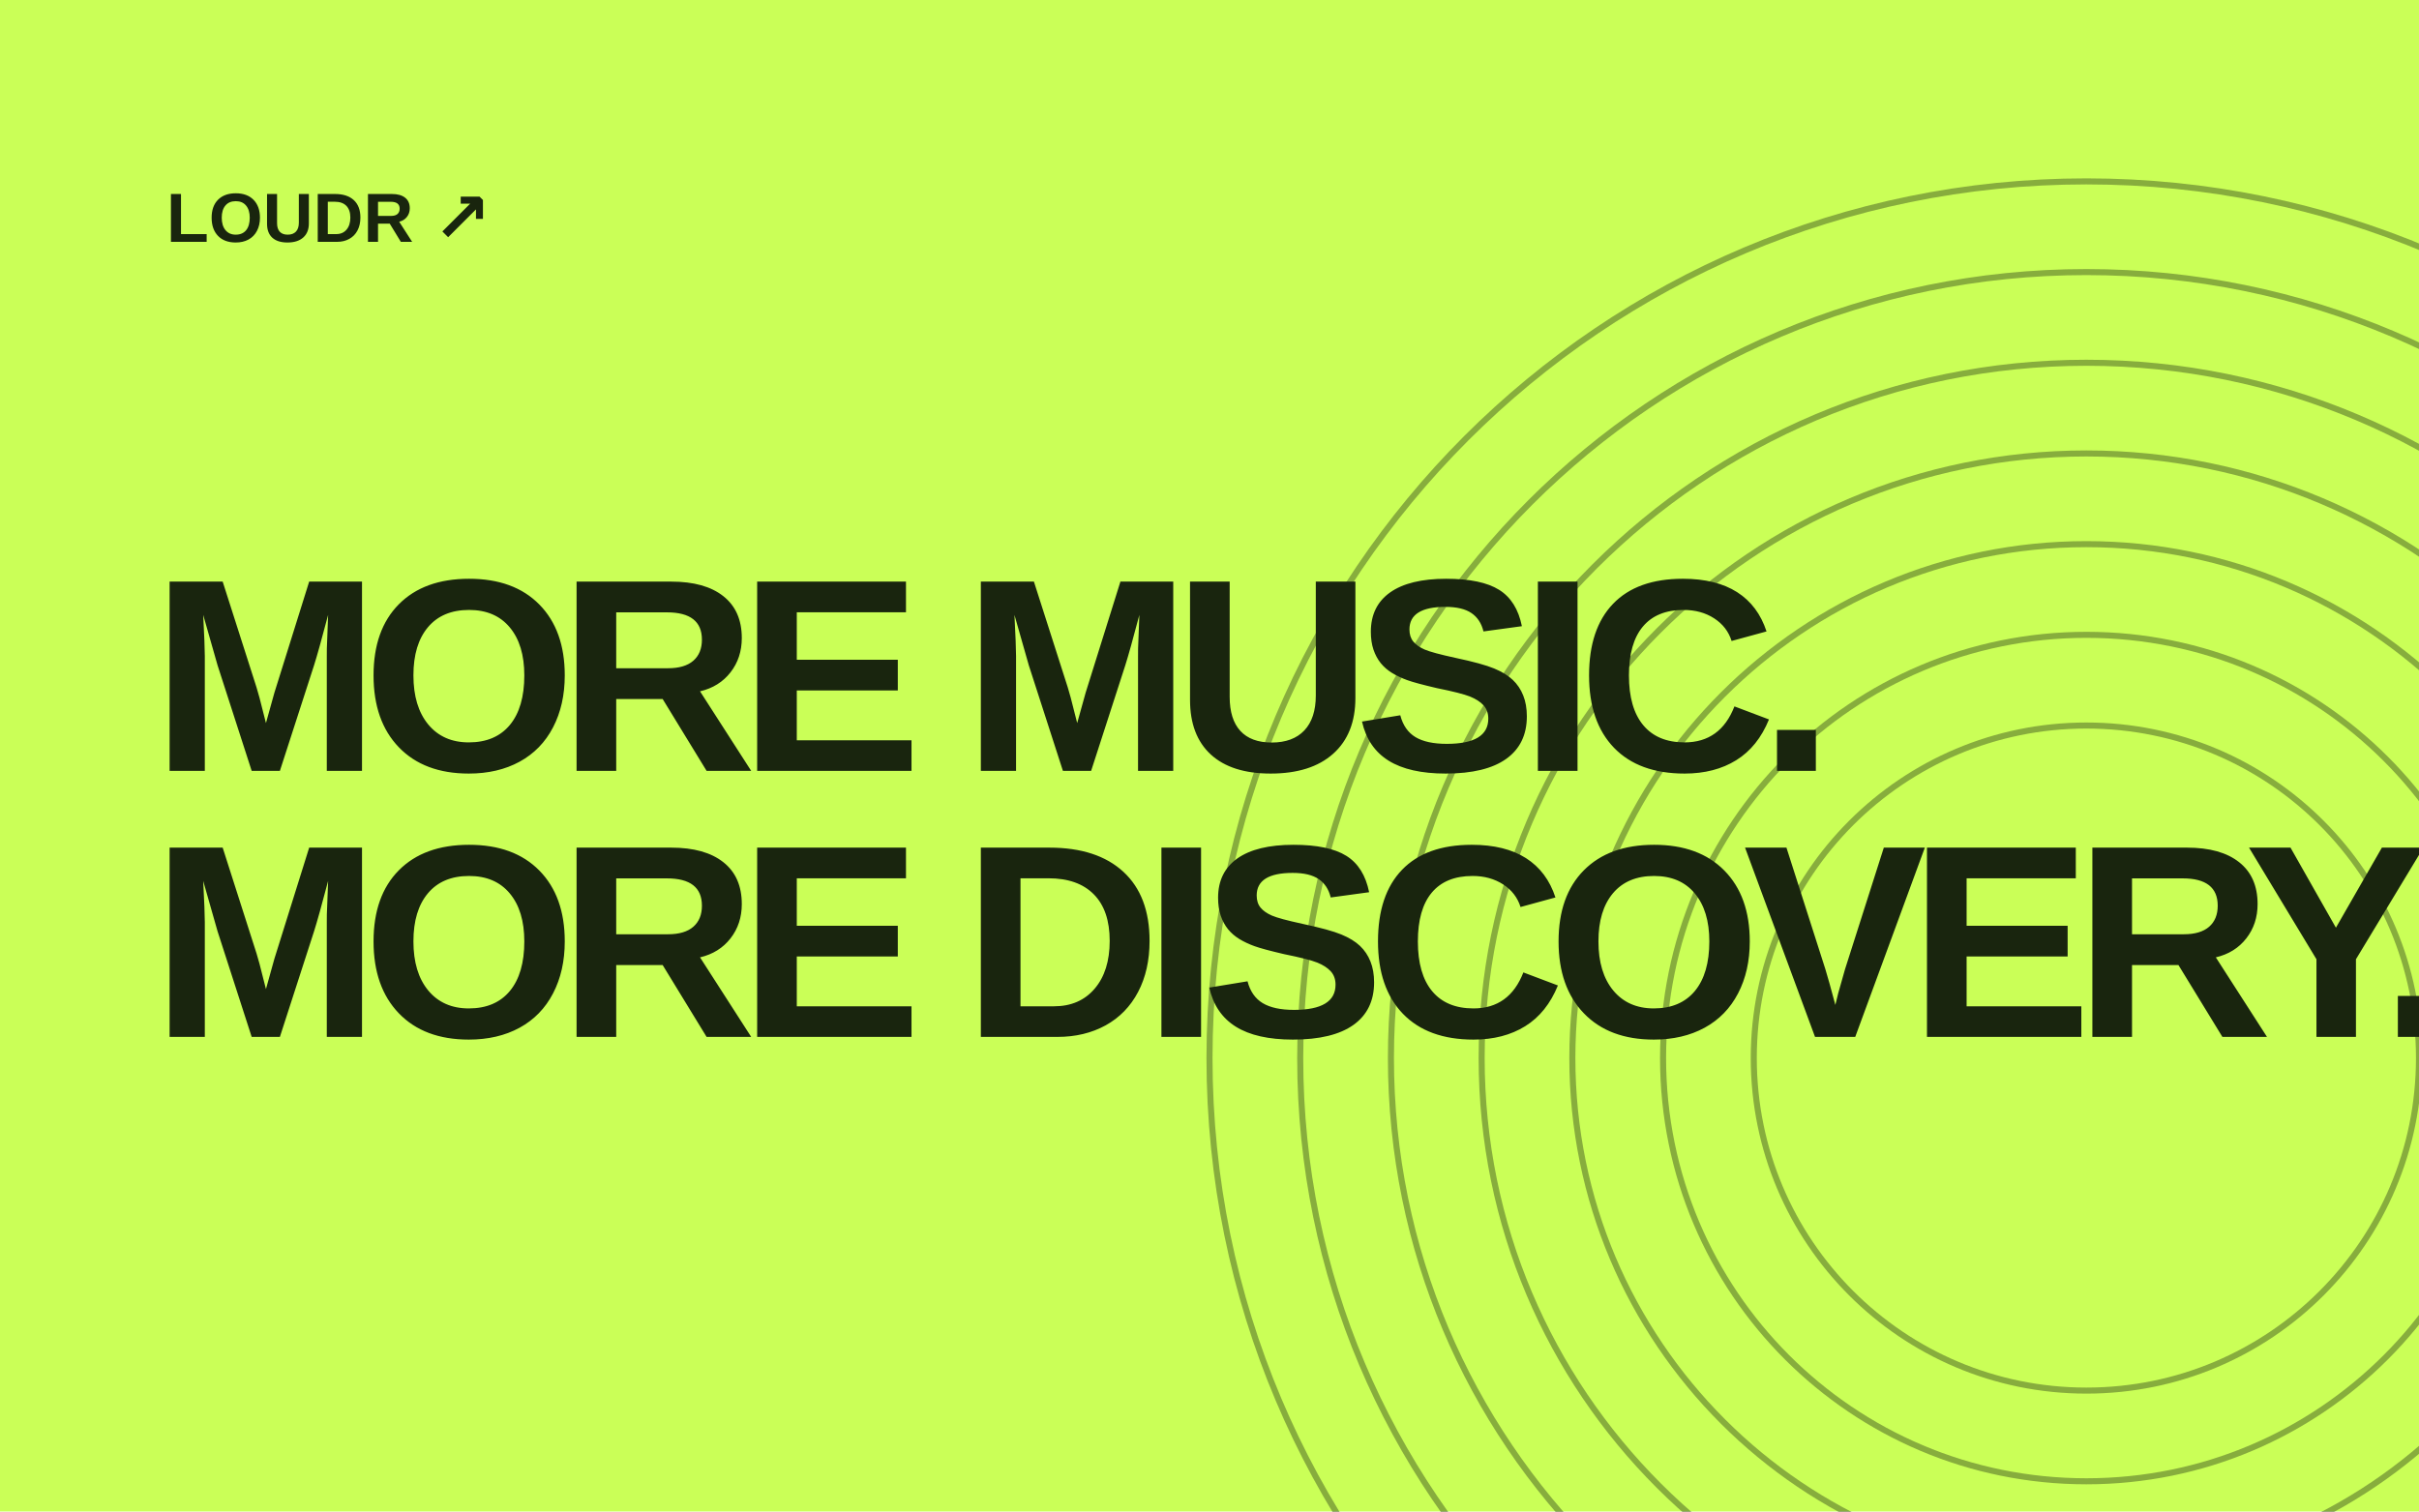
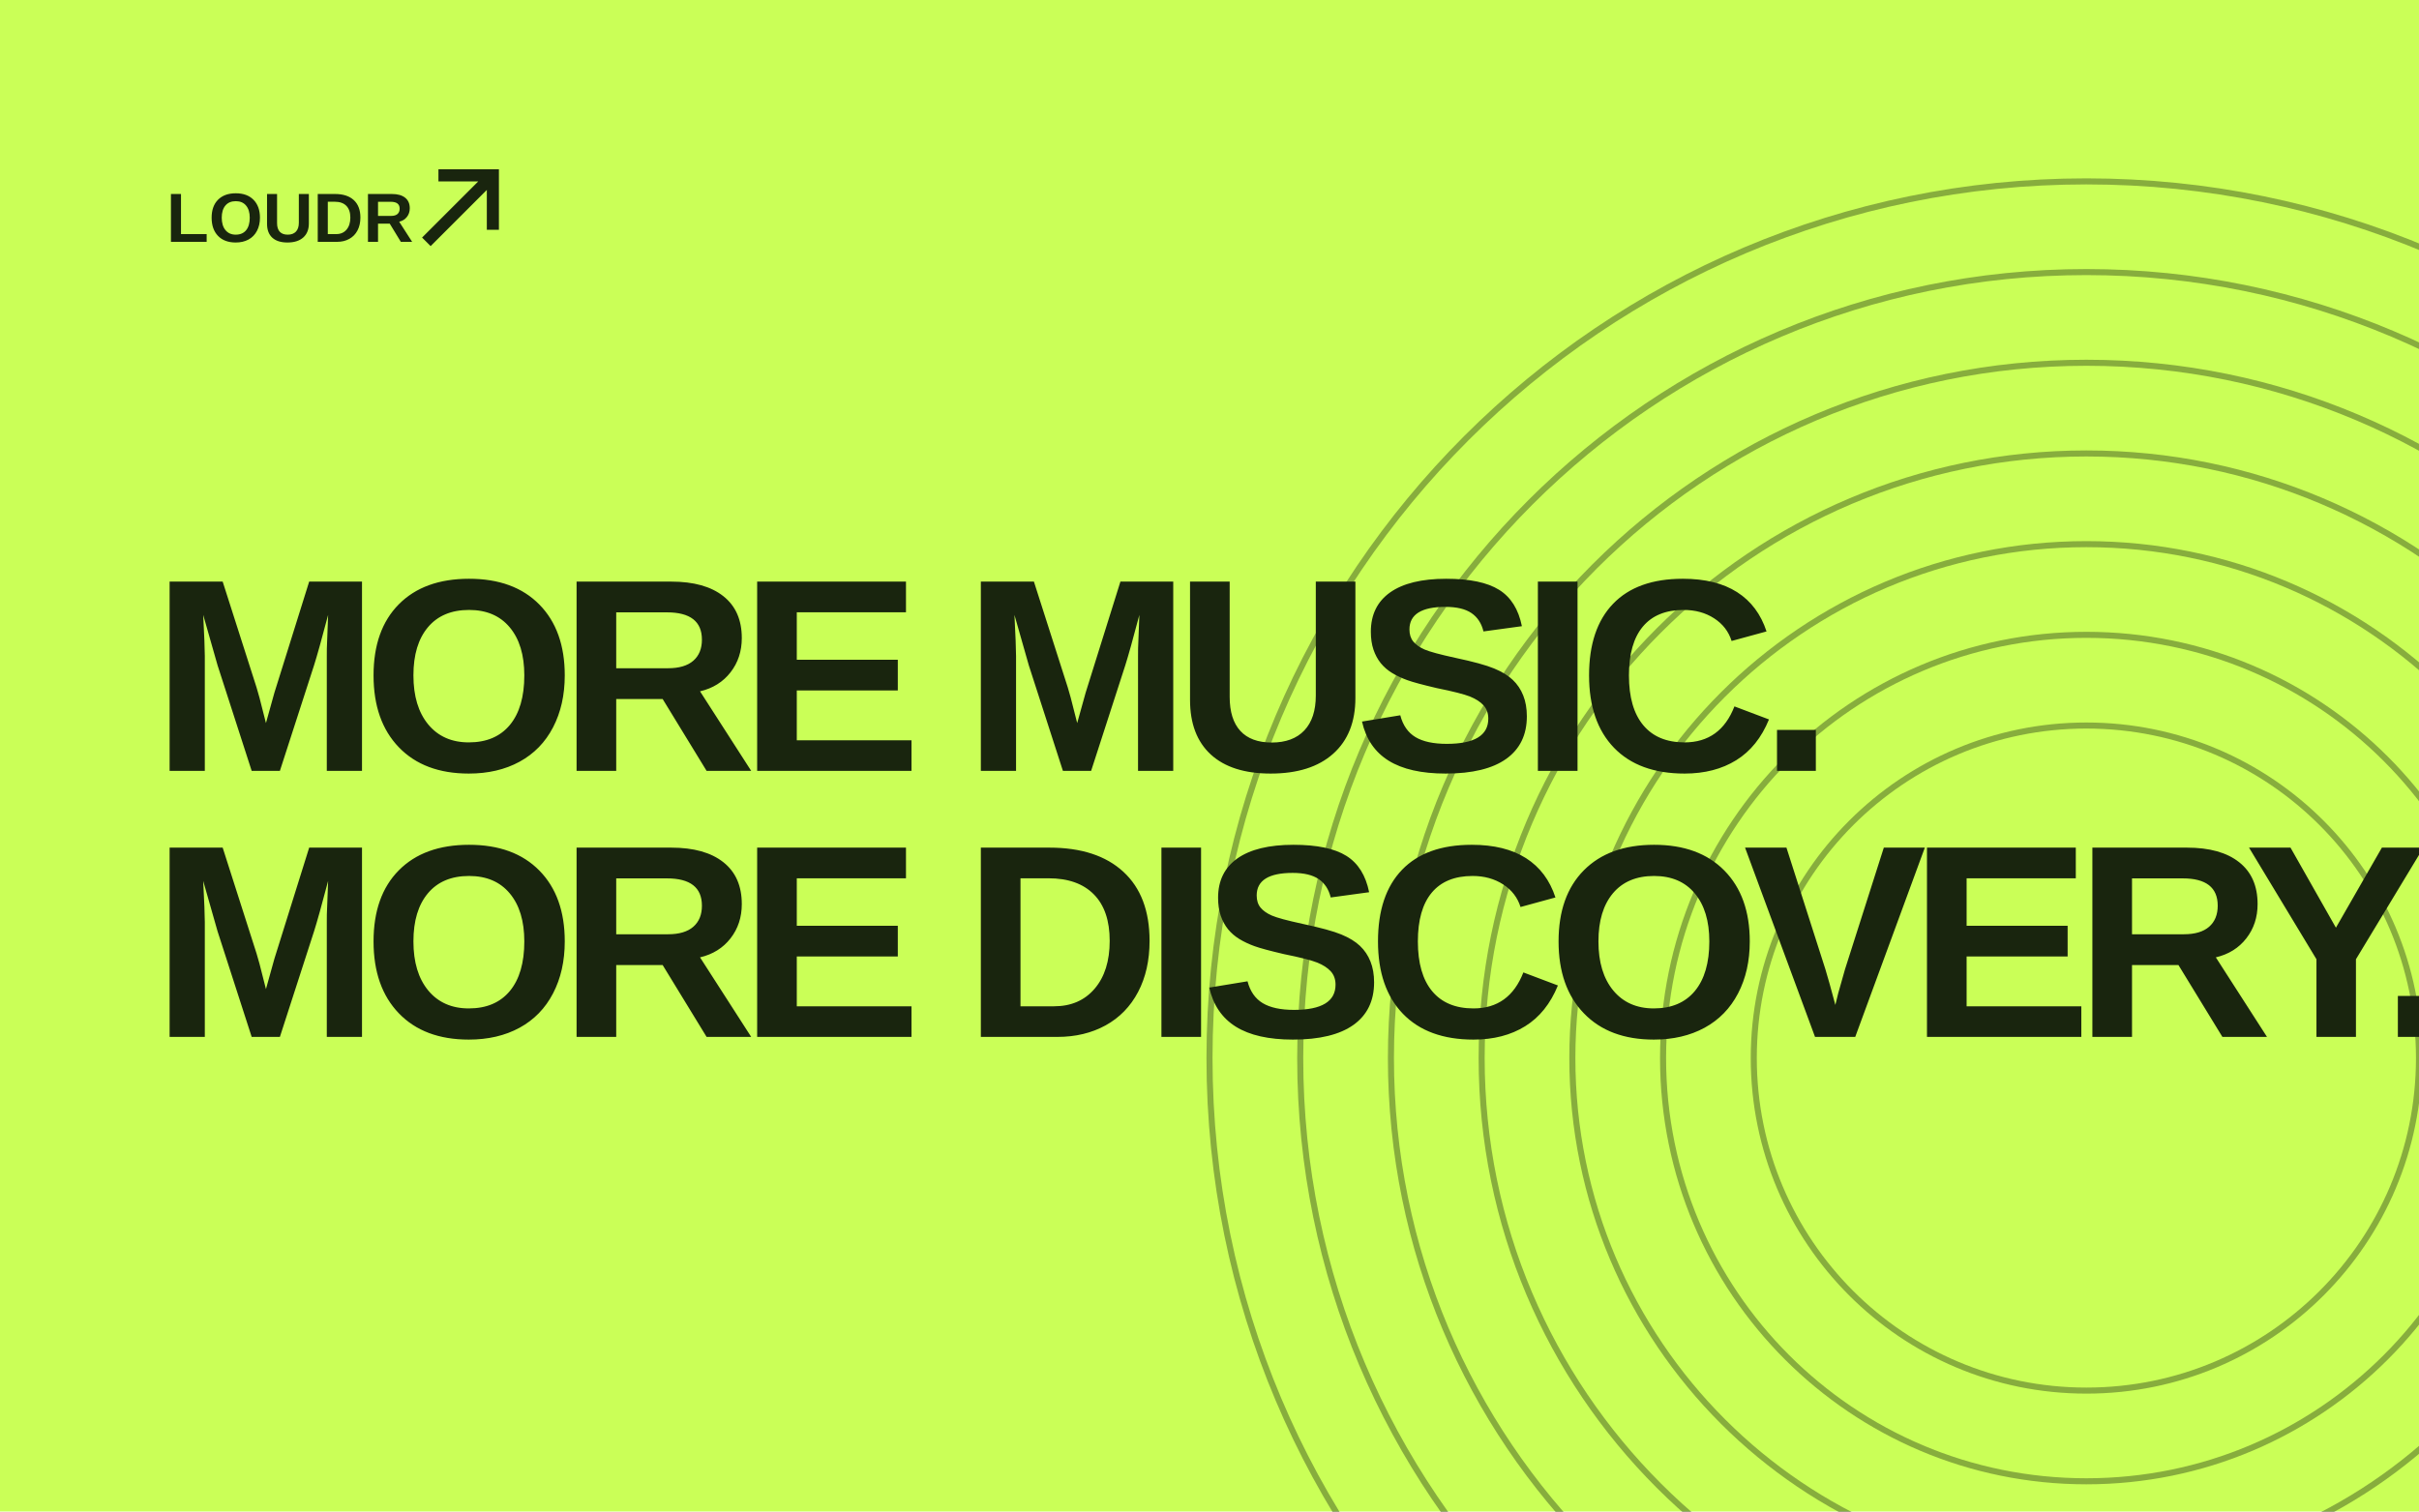
<svg xmlns="http://www.w3.org/2000/svg" width="800" height="500" viewBox="0 0 800 500">
  <rect width="800" height="500" fill="#caff57" />
  <g fill="none" stroke="#233116" stroke-width="2" opacity=".4">
    <circle cx="690" cy="350" r="110" />
    <circle cx="690" cy="350" r="140" />
    <circle cx="690" cy="350" r="170" />
    <circle cx="690" cy="350" r="200" />
    <circle cx="690" cy="350" r="230" />
    <circle cx="690" cy="350" r="260" />
    <circle cx="690" cy="350" r="290" />
  </g>
  <g fill="#19250e" font-family="Arial,sans-serif" font-weight="900">
-     <text x="55" y="80" font-size="23">LOUDR ↗</text>
+     <text x="55" y="80" font-size="23">LOUDR</text>
    <text x="50" y="255" font-size="91" letter-spacing="-6">MORE MUSIC.</text>
    <text x="50" y="343" font-size="91" letter-spacing="-6">MORE DISCOVERY.</text>
  </g>
+   <path d="M145 58h18v18M163 58l-22 22" fill="none" stroke="#19250e" stroke-width="4" />
</svg>
